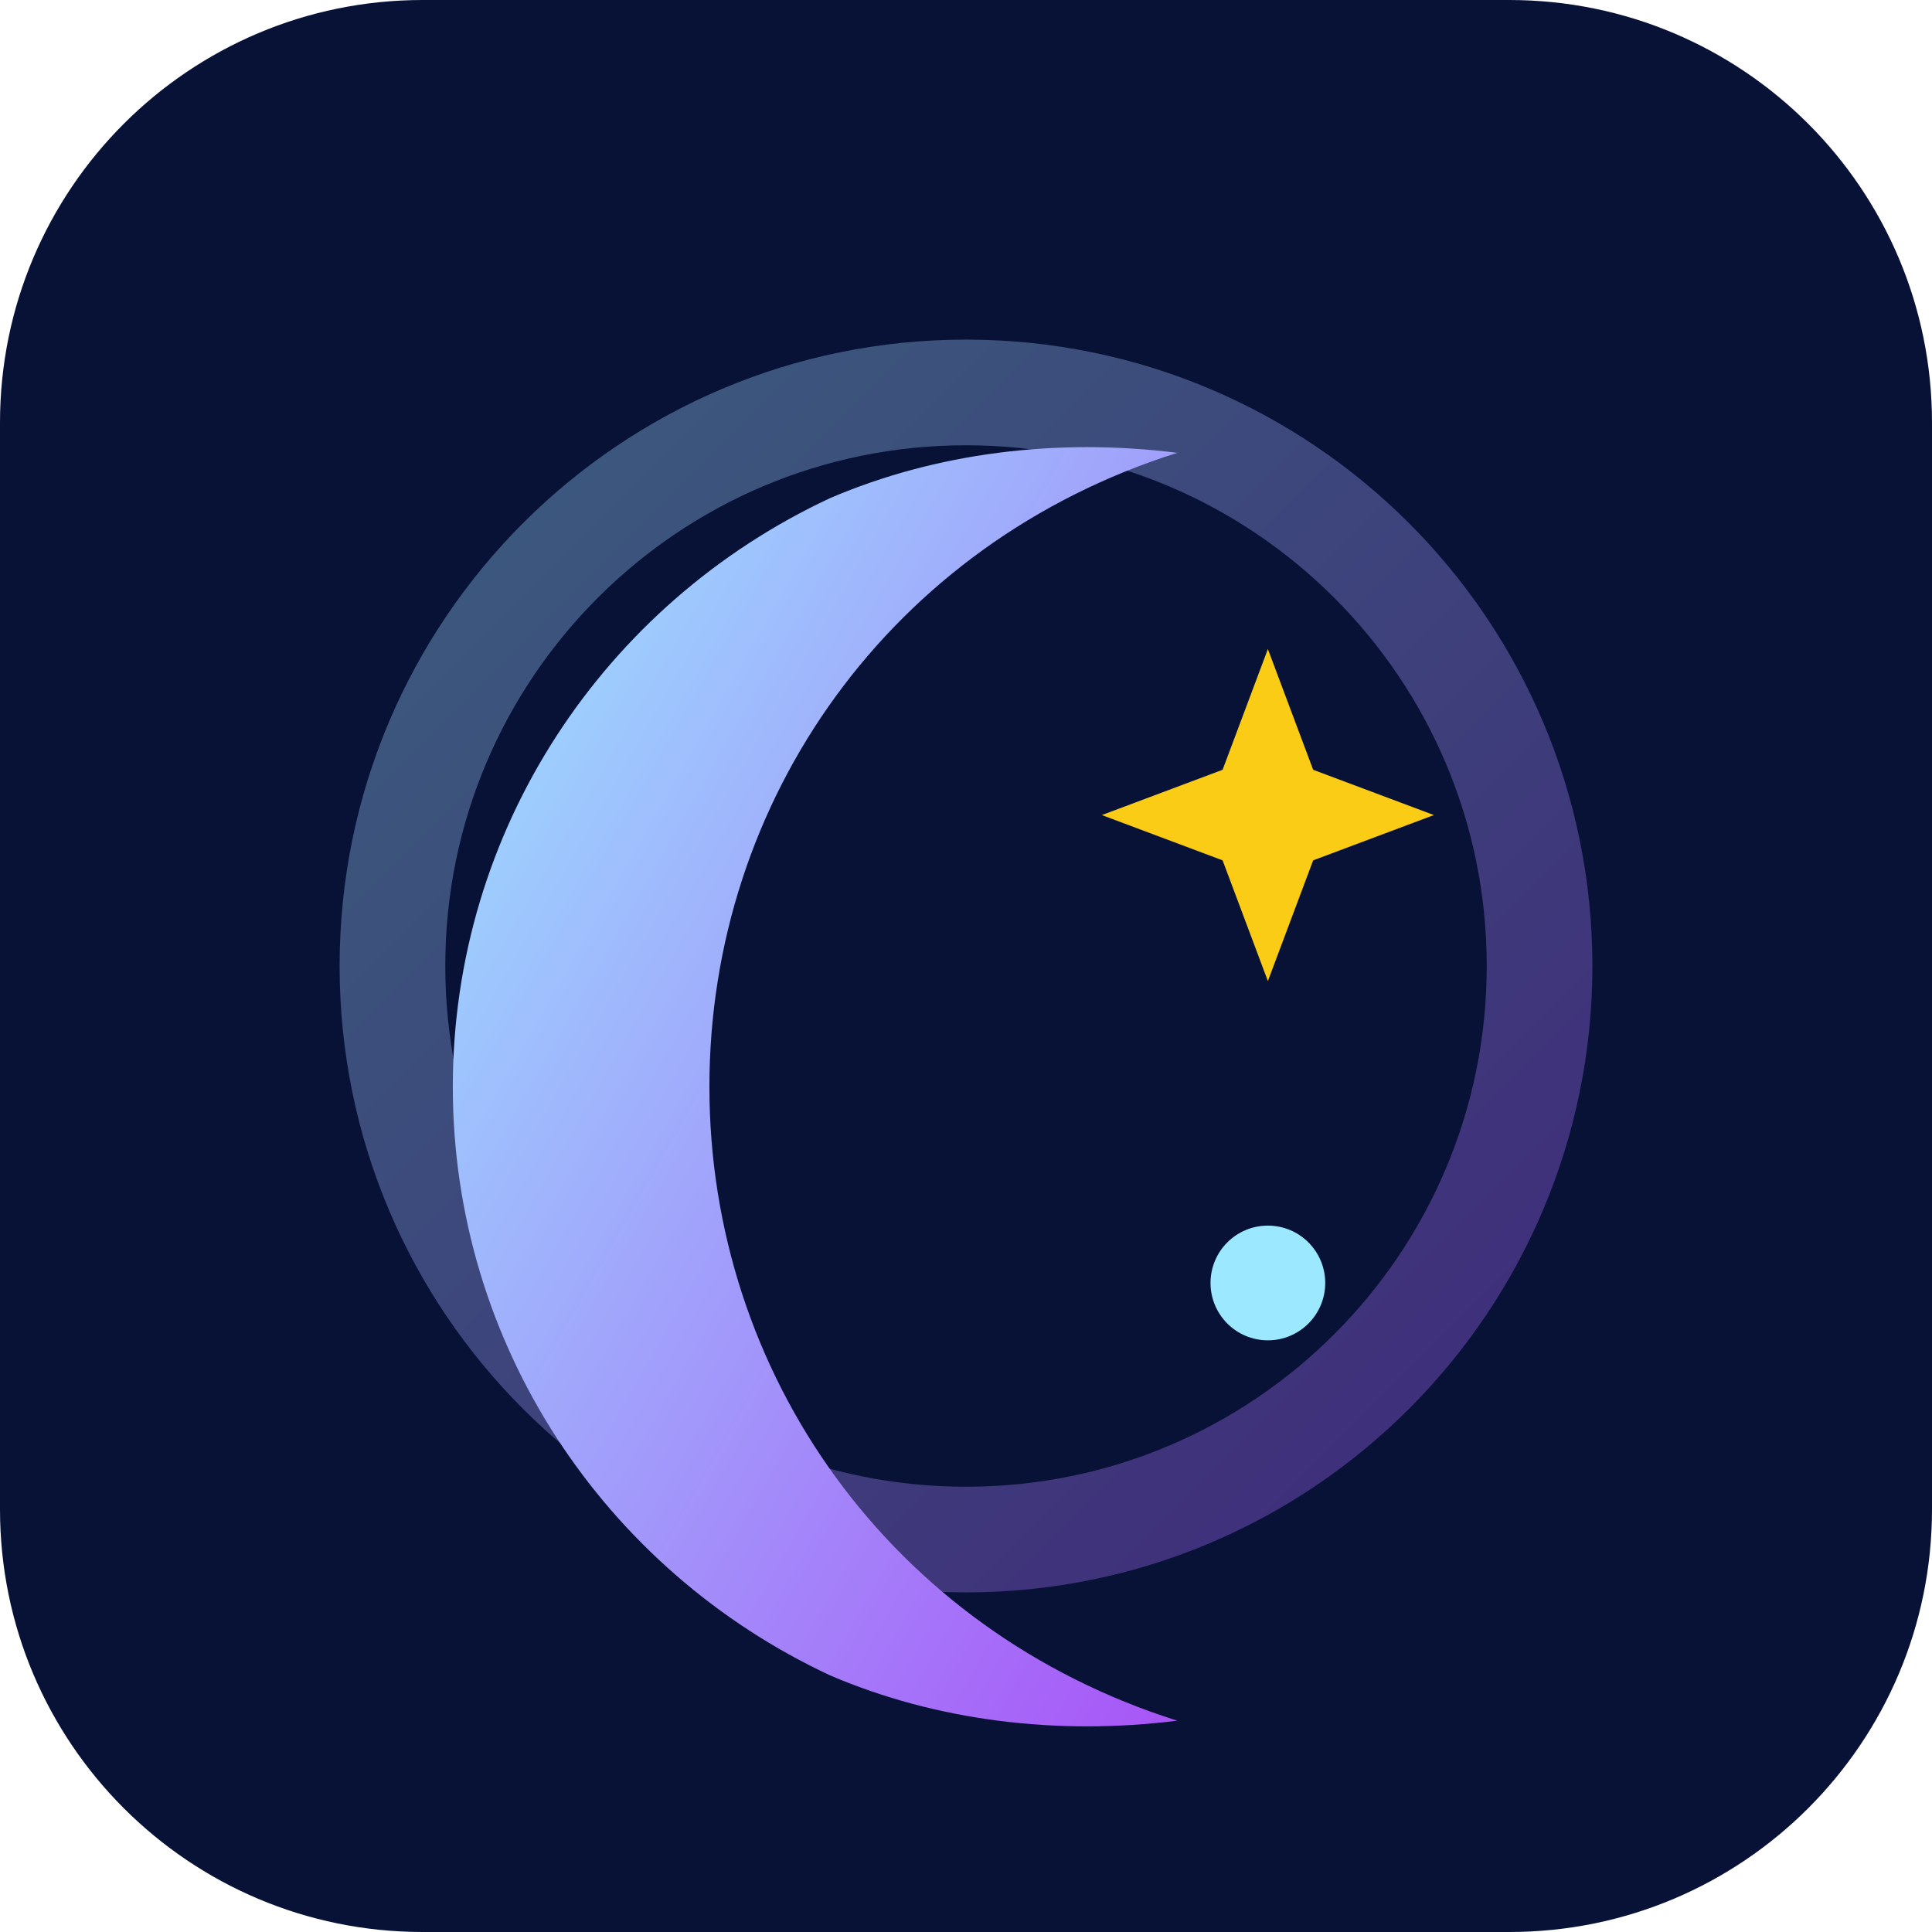
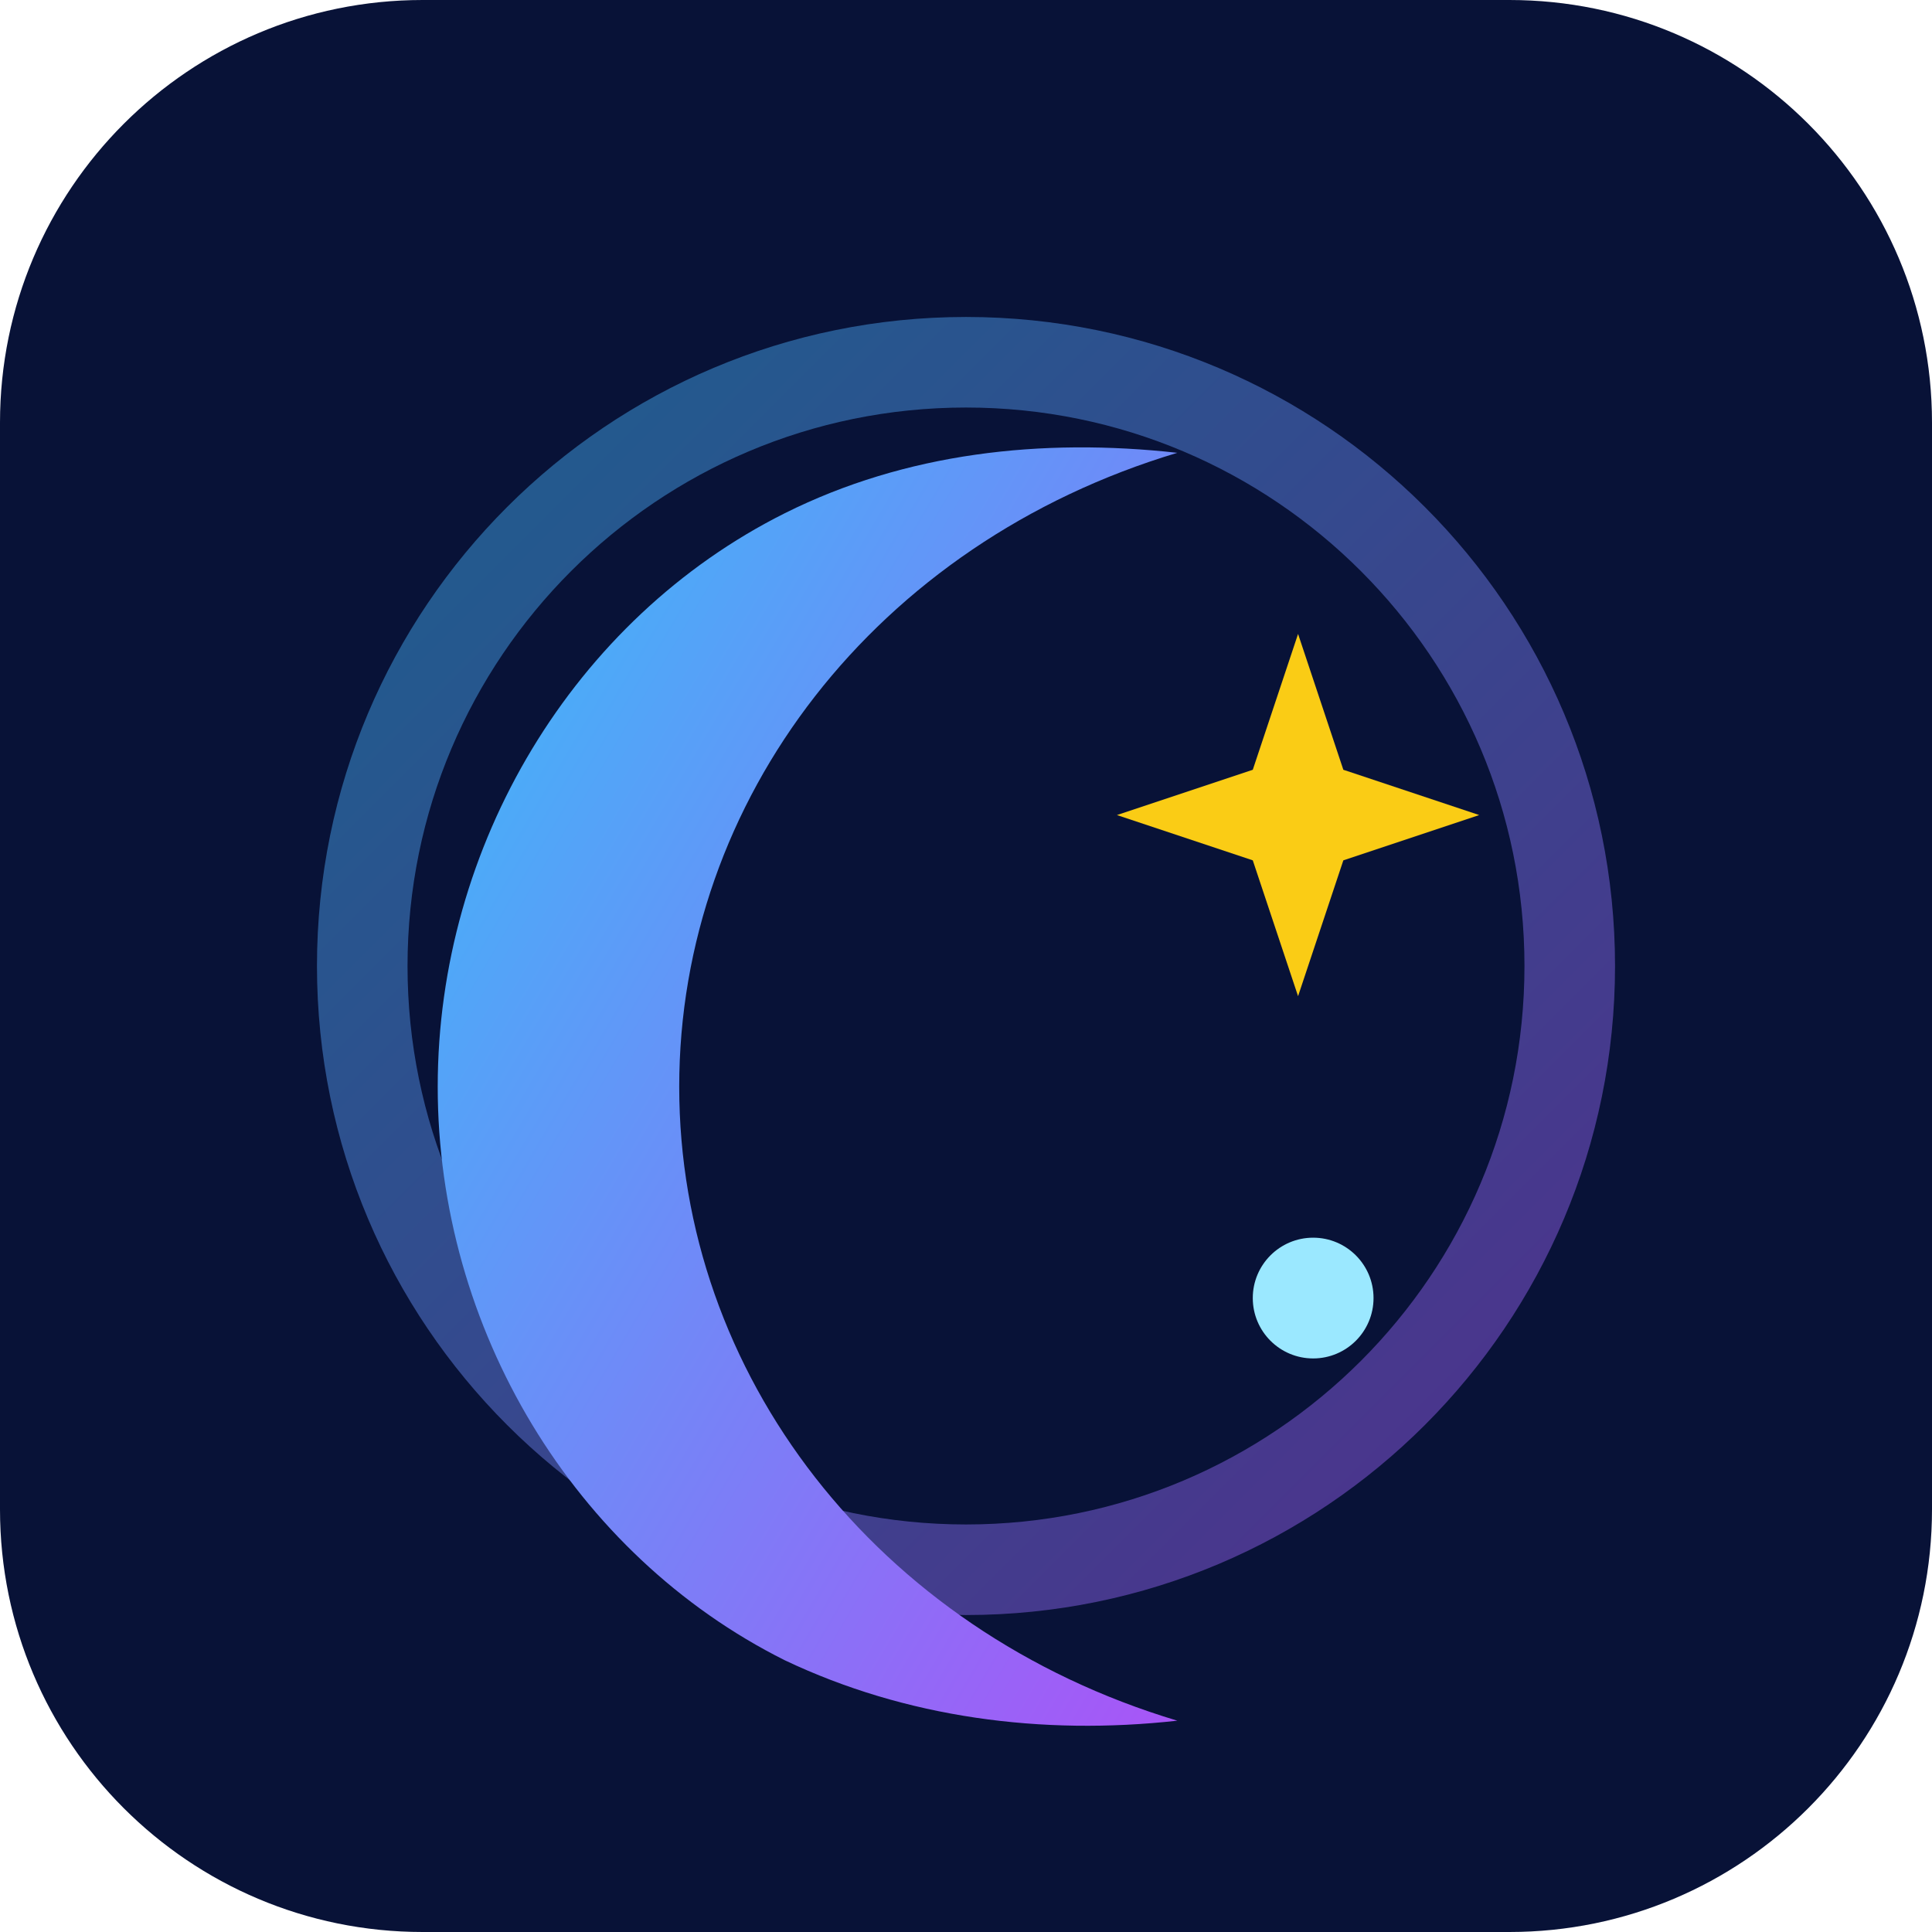
- <svg xmlns="http://www.w3.org/2000/svg" viewBox="0 0 128 128" role="img" aria-labelledby="title desc">
+ <svg xmlns="http://www.w3.org/2000/svg" viewBox="0 0 128 128">
  <defs>
    <linearGradient id="g" x1="0" x2="1" y1="0" y2="1">
-       <stop offset="0%" stop-color="#9be8ff" />
+       <stop offset="0%" stop-color="#38bdf8" />
      <stop offset="100%" stop-color="#a855f7" />
    </linearGradient>
  </defs>
  <rect width="128" height="128" rx="28" fill="#081237" />
-   <circle cx="64" cy="64" r="38" fill="none" stroke="url(#g)" stroke-width="7" opacity="0.35" />
-   <path d="M78 30c-19 6-31 23-31 42s12 36 31 42c-8 1-16 0-23-3C40 104 30 89 30 72c0-17 10-32 25-39 7-3 15-4 23-3z" fill="url(#g)" />
-   <path d="M84 43l3 8 8 3-8 3-3 8-3-8-8-3 8-3 3-8z" fill="#facc15" />
-   <circle cx="84" cy="85" r="3.8" fill="#9be8ff" />
+   <circle cx="64" cy="64" r="40" fill="none" stroke="url(#g)" stroke-width="6" opacity=".45" />
+   <path d="M78 30c-20 6-33 23-33 42s13 36 33 42c-9 1-18-.2-26-4C38 103 29 88 29 72s9-31 23-38c8-4 17-5 26-4z" fill="url(#g)" />
+   <path d="M86 42l3 9 9 3-9 3-3 9-3-9-9-3 9-3 3-9z" fill="#facc15" />
+   <circle cx="87" cy="86" r="4" fill="#9be8ff" />
</svg>
